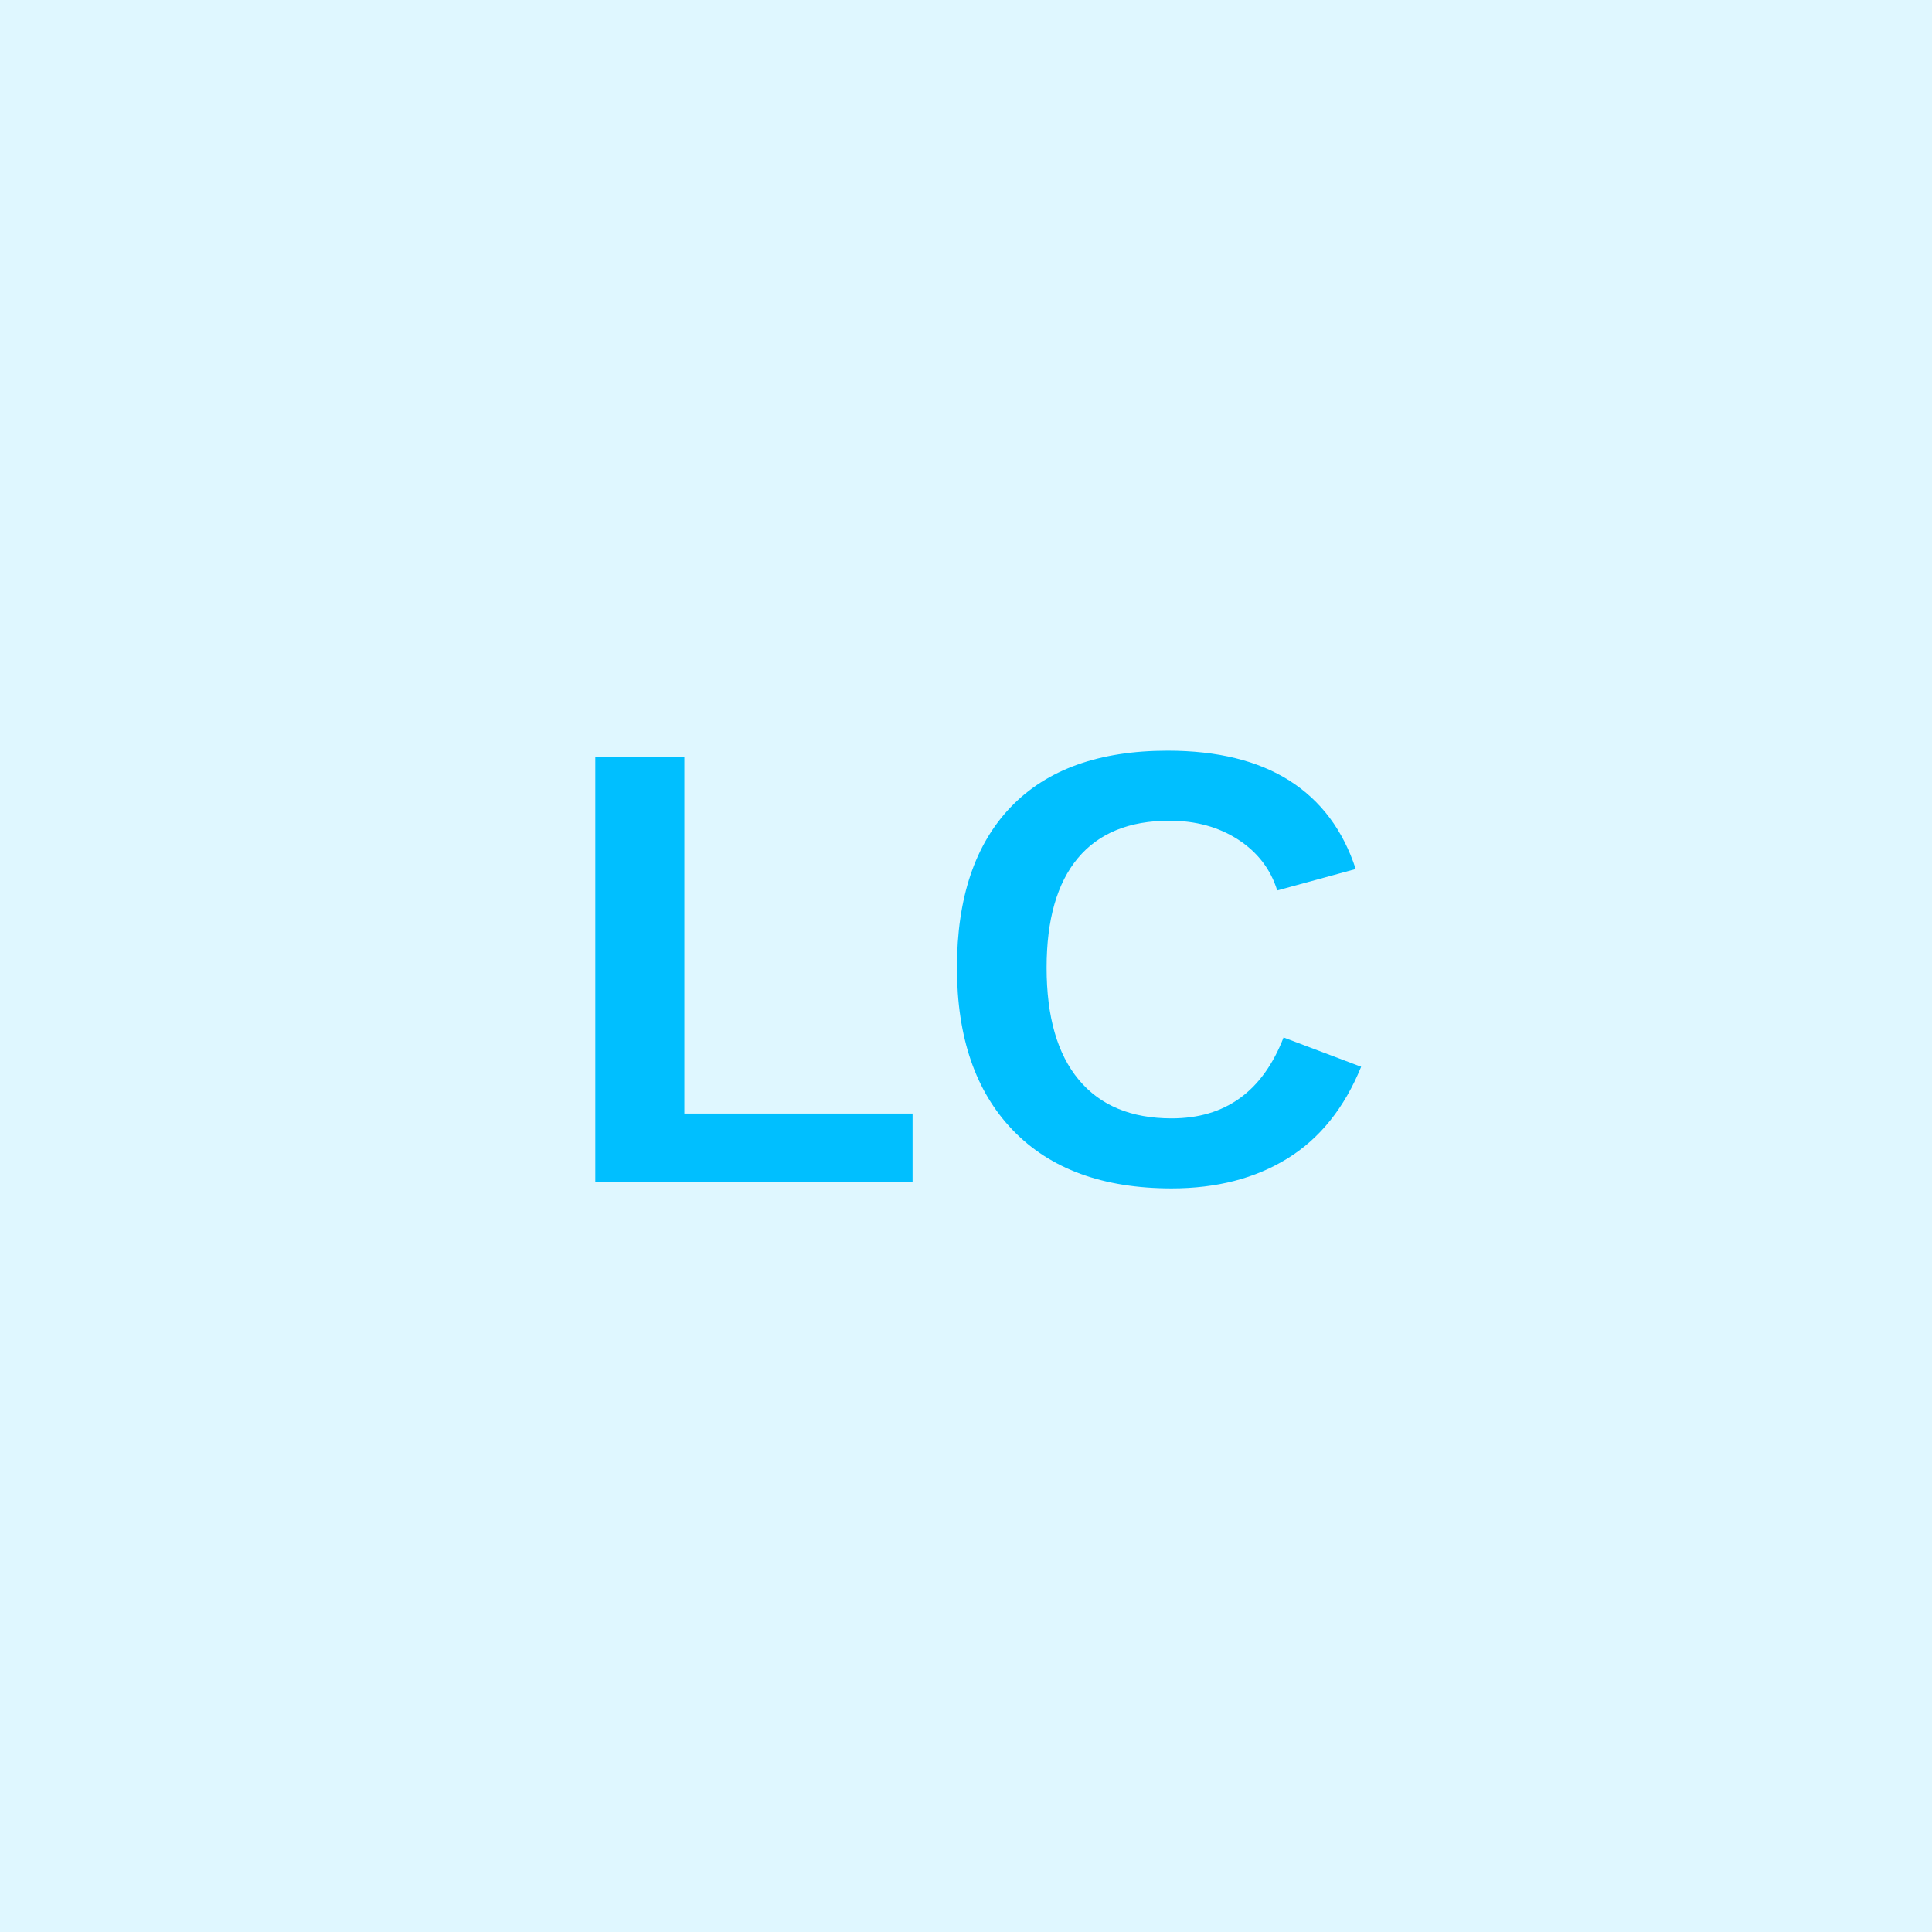
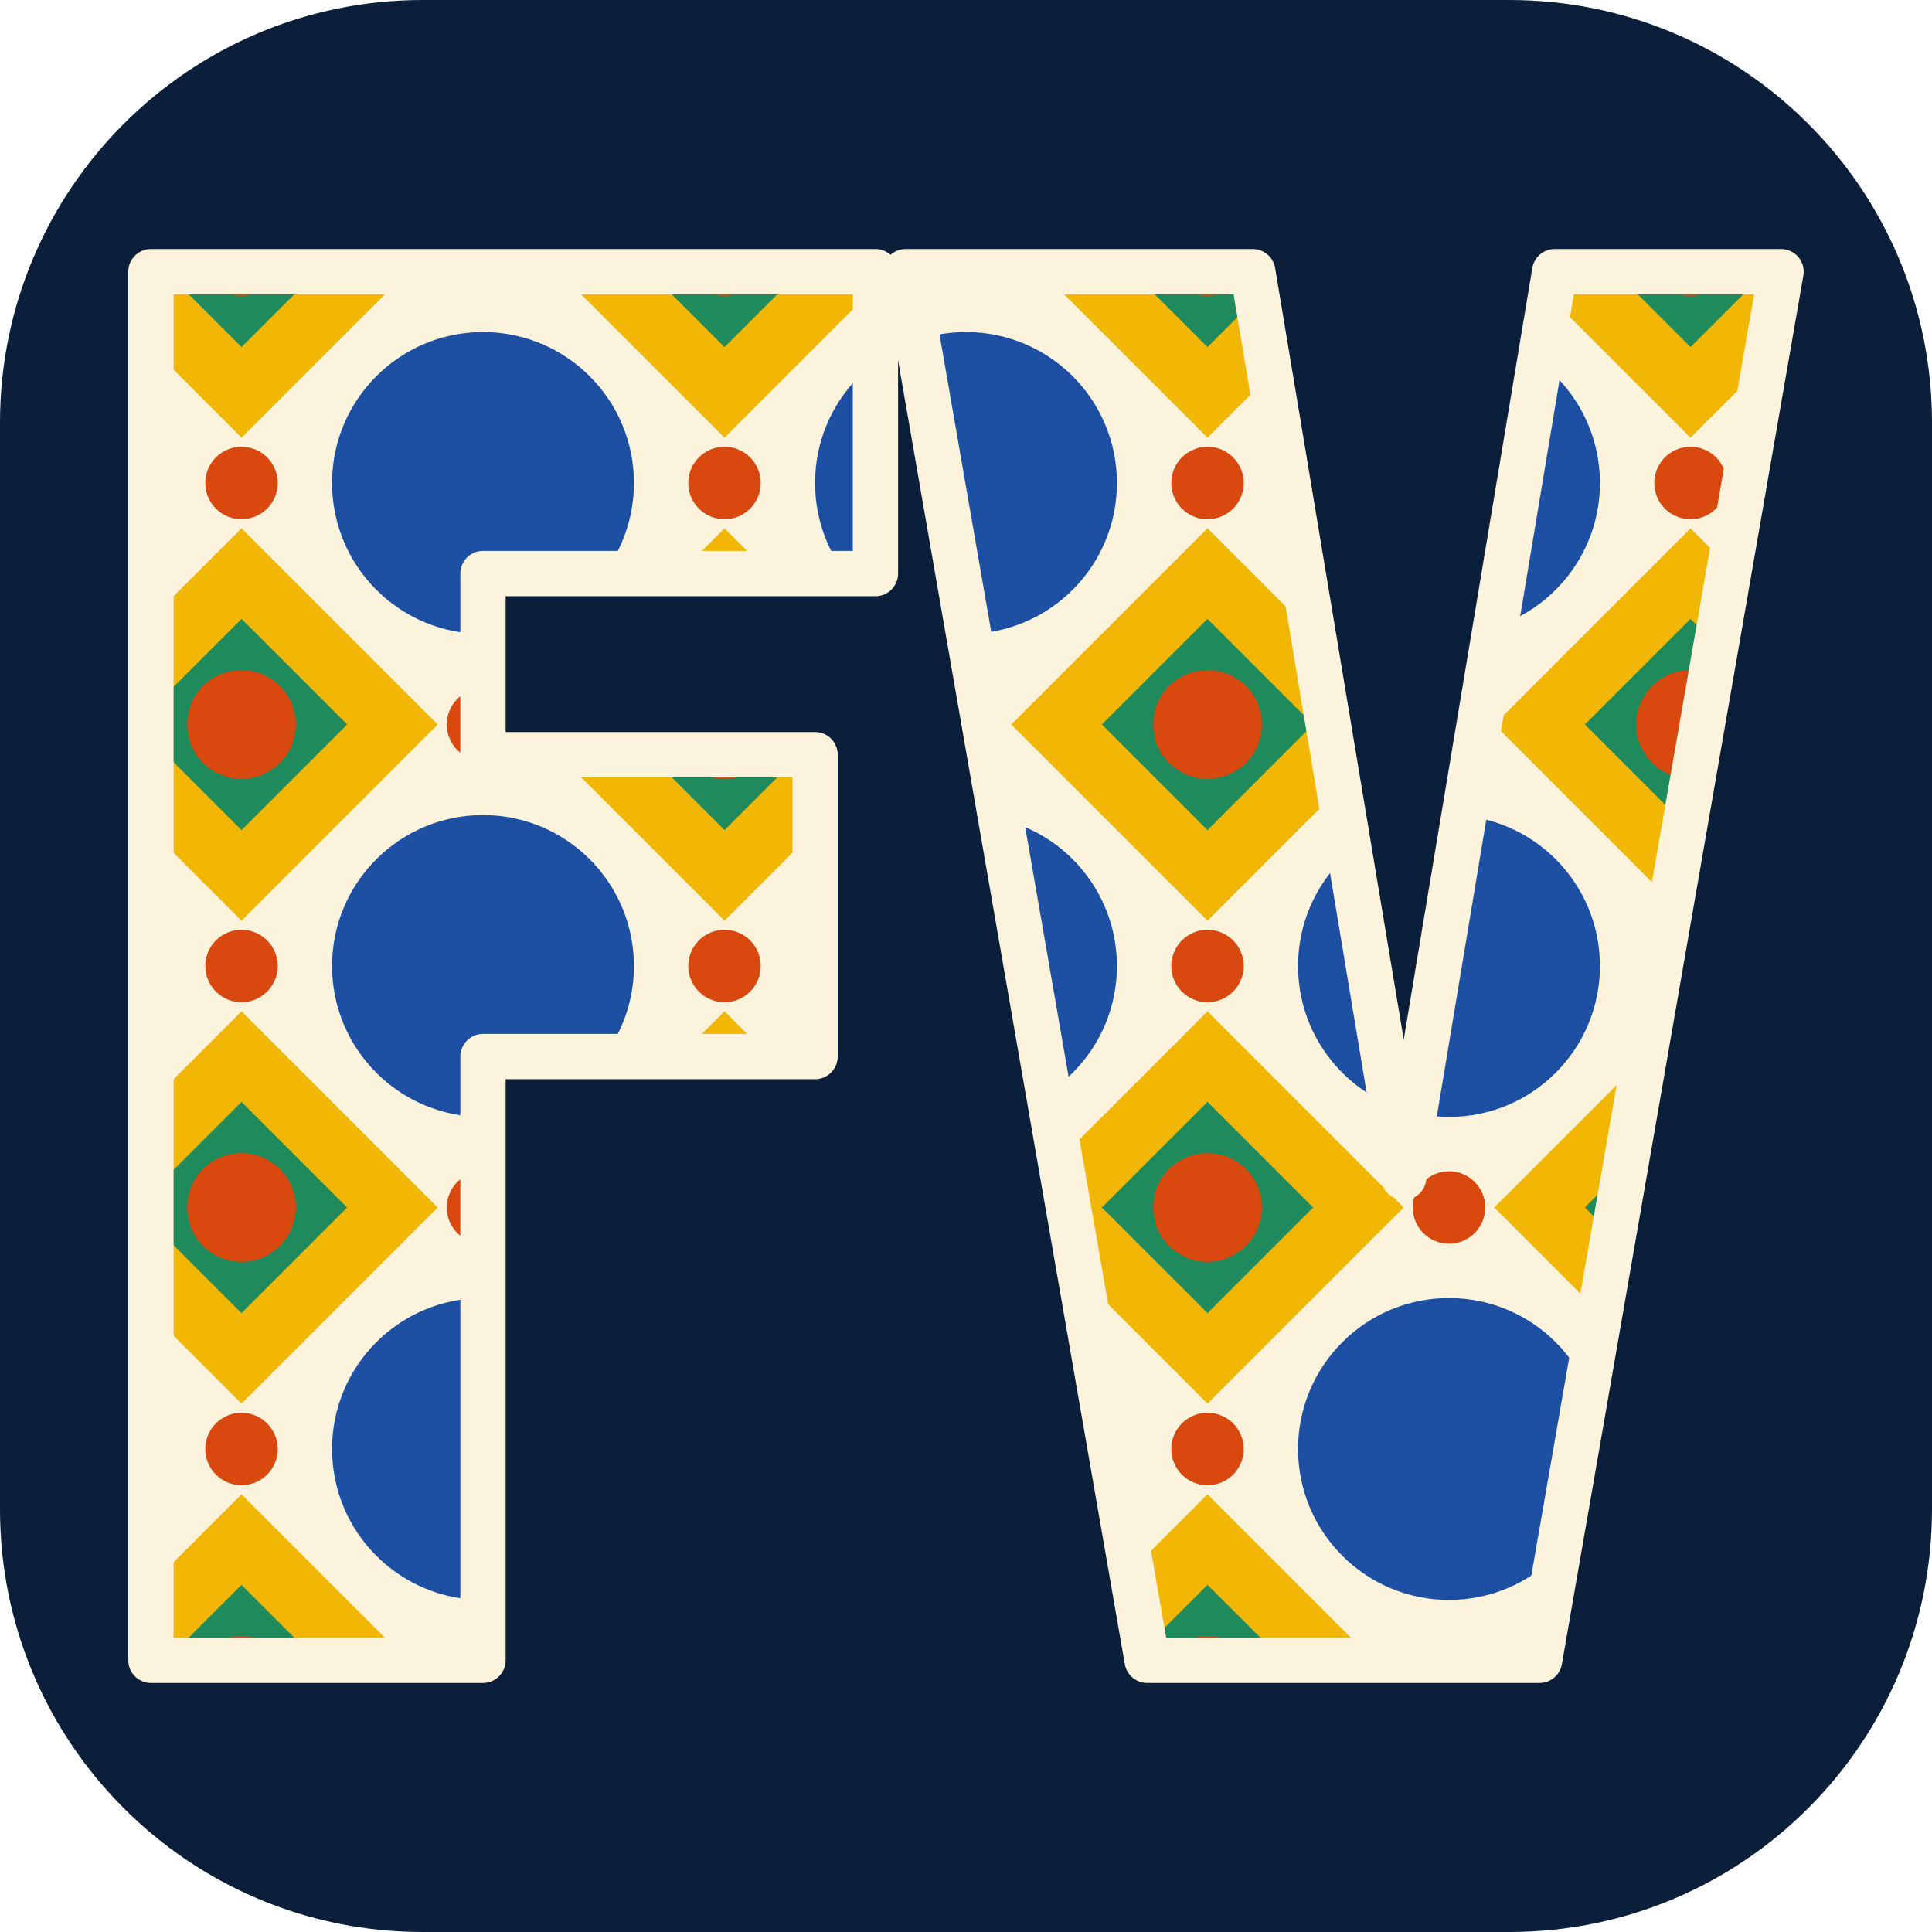
- <svg xmlns="http://www.w3.org/2000/svg" width="200" height="200">
-   <rect fill="#00BFFF20" width="200" height="200" />
-   <text fill="#00BFFF" font-family="Arial" font-size="64" font-weight="bold" x="50%" y="50%" text-anchor="middle" dy=".35em">LC</text>
+ <svg xmlns="http://www.w3.org/2000/svg" viewBox="0 0 64 64" width="64" height="64">
+   <defs>
+     <pattern id="maiolica" width="16" height="16" patternUnits="userSpaceOnUse">
+       <rect width="16" height="16" fill="#fbf3dc" />
+       <path d="M0 0h5a5 5 0 0 1-5 5zM16 0v5a5 5 0 0 1-5-5zM0 16v-5a5 5 0 0 1 5 5zM16 16h-5a5 5 0 0 1 5-5z" fill="#1d4fa3" />
+       <path d="M8 1.5L14.5 8 8 14.5 1.5 8z" fill="#f2b705" />
+       <path d="M8 4.5L11.5 8 8 11.5 4.5 8z" fill="#1f8a5b" />
+       <circle cx="8" cy="8" r="1.8" fill="#d9480f" />
+       <circle cx="8" cy="0" r="1.2" fill="#d9480f" />
+       <circle cx="8" cy="16" r="1.2" fill="#d9480f" />
+       <circle cx="0" cy="8" r="1.2" fill="#d9480f" />
+       <circle cx="16" cy="8" r="1.2" fill="#d9480f" />
+     </pattern>
+   </defs>
+   <rect width="64" height="64" rx="14" fill="#0b1f3a" />
+   <g fill="url(#maiolica)" stroke="#fbf3dc" stroke-width="1.5" stroke-linejoin="round">
+     <path d="M5 9h24v10H16v6h11v10H16v20H5z" />
+     <path d="M30 9h11.5l5 30 5-30H59l-8 46H38z" />
+   </g>
</svg>
